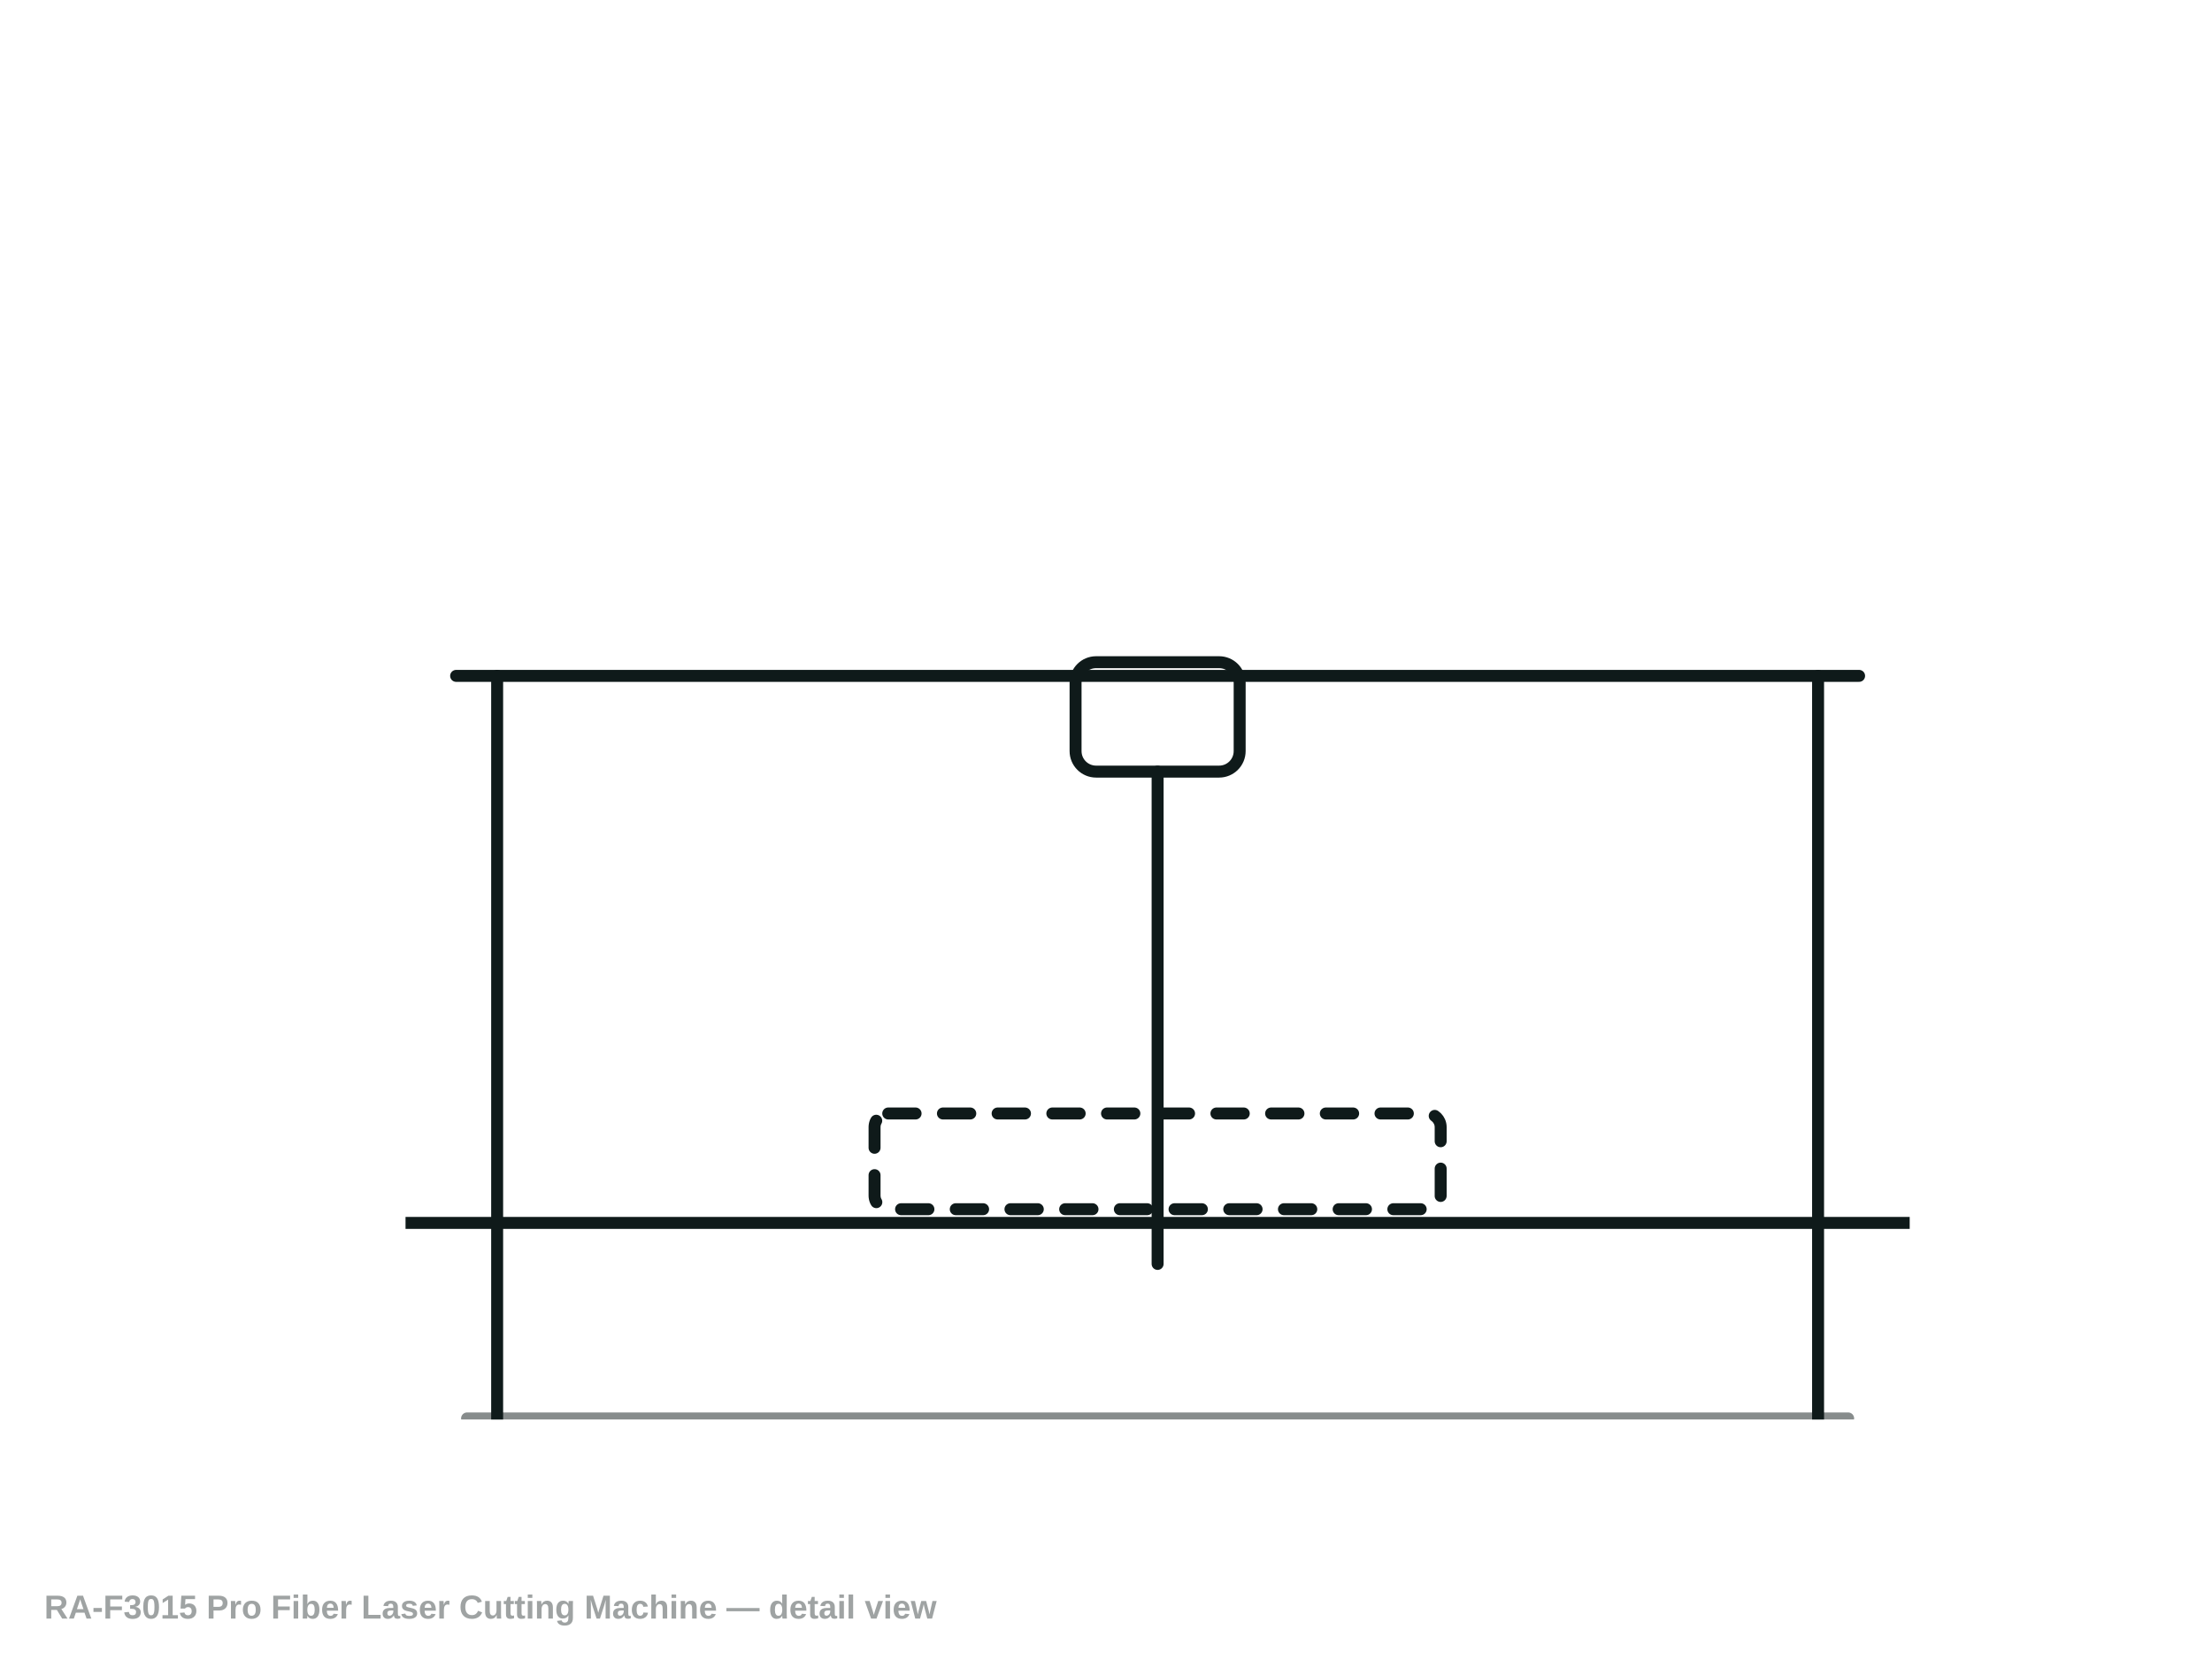
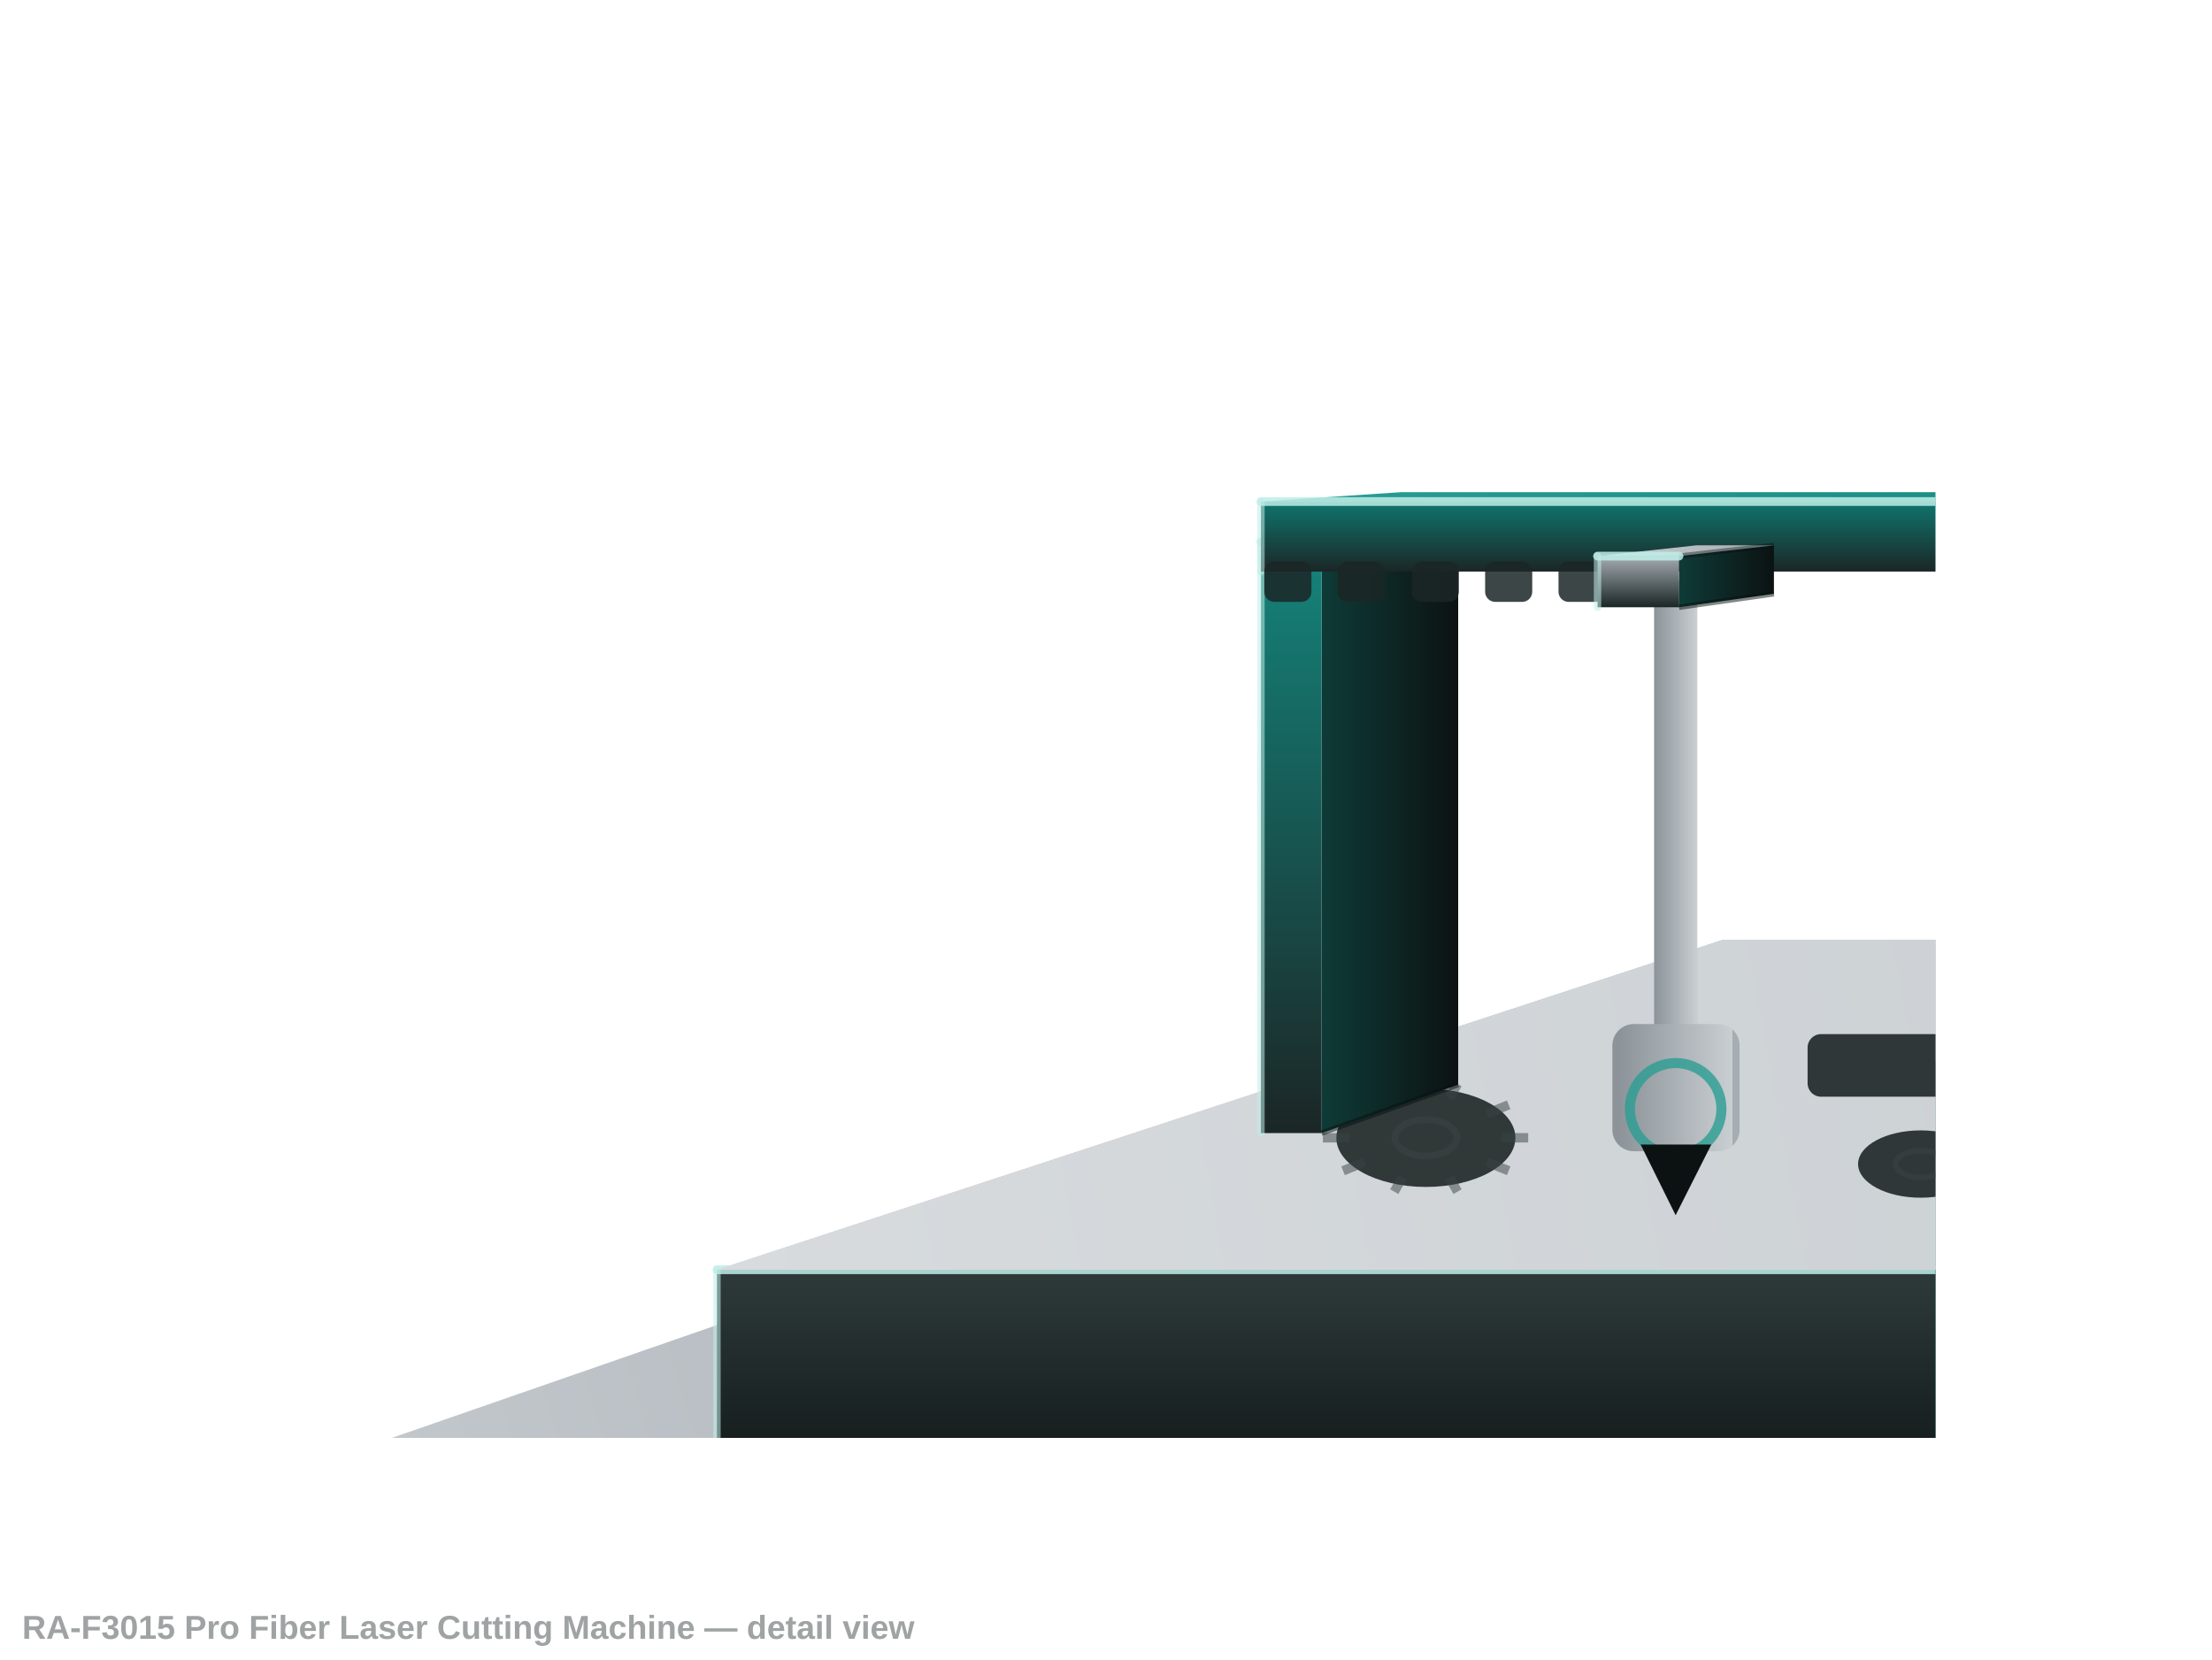
- <svg xmlns="http://www.w3.org/2000/svg" width="1200" height="900" viewBox="0 0 1200 900">
-   <g transform="translate(220 260) scale(1.7)">
-     <svg x="0" y="0" width="480" height="300" viewBox="113 62 220 140" preserveAspectRatio="xMidYMid slice">
-       <g fill="none" stroke="#0F1A1A" stroke-width="1.75" stroke-linecap="round" stroke-linejoin="round" opacity="1">
-         <rect x="108" y="172" width="230" height="52" rx="3" />
-         <path d="M122 200.6 L324 200.6" opacity="0.5" />
-         <rect x="181.6" y="156" width="82.8" height="14" rx="2" stroke-dasharray="4 4" />
-         <path d="M100 234 L346 234" />
-         <path d="M135.6 234 L135.6 250" />
-         <path d="M223 234 L223 250" />
-         <path d="M310.4 234 L310.4 250" />
-         <path d="M126.4 234 L126.4 92" />
-         <path d="M319.6 234 L319.6 92" />
-         <path d="M120.4 92 L325.6 92" />
-         <rect x="211" y="90" width="24" height="16" rx="3" />
-         <path d="M223 106 L223 178" />
-         <rect x="364" y="142" width="46" height="94" rx="4" />
-         <rect x="372" y="154" width="30" height="24" rx="2" />
-         <path d="M372 198 L402 198" />
-         <path d="M372 208 L394 208" />
+ <svg xmlns="http://www.w3.org/2000/svg" width="2400" height="1800" viewBox="0 0 2400 1800">
+   <g transform="translate(420 510) scale(3.5)">
+     <svg x="0" y="0" width="480" height="300" viewBox="90 13 230 208" preserveAspectRatio="xMidYMid slice">
+       <g>
+         <defs>
+           <radialGradient id="rg141" cx="258.7" cy="256" r="135.2" gradientUnits="userSpaceOnUse">
+             <stop offset="0" stop-color="#000000" stop-opacity="0.4" />
+             <stop offset="60" stop-color="#000000" stop-opacity="0.18" />
+             <stop offset="100" stop-color="#000000" stop-opacity="0" />
+           </radialGradient>
+         </defs>
+         <ellipse cx="258.7" cy="256" rx="135.2" ry="16" fill="url(#rg141)" />
+         <defs>
+           <linearGradient id="lg143" x1="0" y1="252" x2="0" y2="372" gradientUnits="userSpaceOnUse">
+             <stop offset="0" stop-color="#ffffff" stop-opacity="0.16" />
+             <stop offset="100" stop-color="#ffffff" stop-opacity="0" />
+           </linearGradient>
+           <mask id="rmask142">
+             <rect x="-4000" y="252" width="9000" height="120" fill="url(#lg143)" />
+           </mask>
+         </defs>
+         <g transform="translate(0 504) scale(1,-1)" mask="url(#rmask142)">
+           <defs>
+             <linearGradient id="lg114" x1="96" y1="216" x2="421.4" y2="133.1" gradientUnits="userSpaceOnUse">
+               <stop offset="0" stop-color="#2A9D93" stop-opacity="1" />
+               <stop offset="100" stop-color="#14857C" stop-opacity="1" />
+             </linearGradient>
+             <linearGradient id="lg115" x1="0" y1="216" x2="0" y2="246" gradientUnits="userSpaceOnUse">
+               <stop offset="0" stop-color="#0F766E" stop-opacity="1" />
+               <stop offset="100" stop-color="#1B2626" stop-opacity="1" />
+             </linearGradient>
+             <linearGradient id="lg116" x1="314" y1="0" x2="421.4" y2="0" gradientUnits="userSpaceOnUse">
+               <stop offset="0" stop-color="#0E3B37" stop-opacity="1" />
+               <stop offset="100" stop-color="#0C1212" stop-opacity="1" />
+             </linearGradient>
+           </defs>
+           <polygon points="314,246 421.4,150 421.4,133.1 314,216" fill="url(#lg116)" />
+           <polygon points="96,216 314,216 421.4,133.1 298.5,133.1" fill="url(#lg114)" />
+           <polygon points="96,246 314,246 314,216 96,216" fill="url(#lg115)" />
+           <path d="M314,246 421.4,150" stroke="#06100F" stroke-width="0.8" opacity="0.5" fill="none" />
+           <path d="M314,216 421.4,133.1" stroke="#06100F" stroke-width="0.8" opacity="0.4" fill="none" />
+           <path d="M96,216 314,216" stroke="#BFEDE7" stroke-width="1.3" opacity="0.85" stroke-linecap="round" fill="none" />
+           <path d="M96,216 96,246" stroke="#BFEDE7" stroke-width="1.1" opacity="0.55" stroke-linecap="round" fill="none" />
+           <defs>
+             <linearGradient id="lg138" x1="48" y1="203.7" x2="255.9" y2="145" gradientUnits="userSpaceOnUse">
+               <stop offset="0" stop-color="#C9CED2" stop-opacity="1" />
+               <stop offset="100" stop-color="#A6ADB3" stop-opacity="1" />
+             </linearGradient>
+             <linearGradient id="lg139" x1="0" y1="203.7" x2="0" y2="238.5" gradientUnits="userSpaceOnUse">
+               <stop offset="0" stop-color="#2E3A3A" stop-opacity="1" />
+               <stop offset="100" stop-color="#0C1212" stop-opacity="1" />
+             </linearGradient>
+             <linearGradient id="lg140" x1="106" y1="0" x2="255.9" y2="0" gradientUnits="userSpaceOnUse">
+               <stop offset="0" stop-color="#0E3B37" stop-opacity="1" />
+               <stop offset="100" stop-color="#0C1212" stop-opacity="1" />
+             </linearGradient>
+           </defs>
+           <polygon points="106,238.5 255.9,168.3 255.9,145 106,203.7" fill="url(#lg140)" />
+           <polygon points="48,203.7 106,203.7 255.9,145 217.1,145" fill="url(#lg138)" />
+           <polygon points="48,238.5 106,238.5 106,203.7 48,203.7" fill="url(#lg139)" />
+           <path d="M106,238.5 255.9,168.3" stroke="#06100F" stroke-width="0.8" opacity="0.5" fill="none" />
+           <path d="M106,203.7 255.9,145" stroke="#06100F" stroke-width="0.8" opacity="0.4" fill="none" />
+           <path d="M48,203.7 106,203.7" stroke="#BFEDE7" stroke-width="1.3" opacity="0.85" stroke-linecap="round" fill="none" />
+           <path d="M48,203.7 48,238.5" stroke="#BFEDE7" stroke-width="1.1" opacity="0.55" stroke-linecap="round" fill="none" />
+           <defs>
+             <linearGradient id="lg117" x1="139" y1="163.9" x2="410.6" y2="114.9" gradientUnits="userSpaceOnUse">
+               <stop offset="0" stop-color="#C9CED2" stop-opacity="1" />
+               <stop offset="100" stop-color="#A6ADB3" stop-opacity="1" />
+             </linearGradient>
+             <linearGradient id="lg118" x1="0" y1="163.9" x2="0" y2="200.6" gradientUnits="userSpaceOnUse">
+               <stop offset="0" stop-color="#2E3A3A" stop-opacity="1" />
+               <stop offset="100" stop-color="#0C1212" stop-opacity="1" />
+             </linearGradient>
+             <linearGradient id="lg119" x1="328.4" y1="0" x2="410.6" y2="0" gradientUnits="userSpaceOnUse">
+               <stop offset="0" stop-color="#0E3B37" stop-opacity="1" />
+               <stop offset="100" stop-color="#0C1212" stop-opacity="1" />
+             </linearGradient>
+           </defs>
+           <polygon points="328.4,200.6 410.6,138.7 410.6,114.9 328.4,163.9" fill="url(#lg119)" />
+           <polygon points="139,163.9 328.4,163.9 410.6,114.9 288.4,114.9" fill="url(#lg117)" />
+           <polygon points="139,200.6 328.4,200.6 328.4,163.9 139,163.9" fill="url(#lg118)" />
+           <path d="M328.4,200.6 410.6,138.7" stroke="#06100F" stroke-width="0.8" opacity="0.5" fill="none" />
+           <path d="M328.4,163.9 410.6,114.9" stroke="#06100F" stroke-width="0.8" opacity="0.4" fill="none" />
+           <path d="M139,163.9 328.4,163.9" stroke="#BFEDE7" stroke-width="1.3" opacity="0.85" stroke-linecap="round" fill="none" />
+           <path d="M139,163.9 139,200.6" stroke="#BFEDE7" stroke-width="1.1" opacity="0.55" stroke-linecap="round" fill="none" />
+           <defs>
+             <linearGradient id="lg120" x1="139" y1="163.9" x2="410.6" y2="114.9" gradientUnits="userSpaceOnUse">
+               <stop offset="0" stop-color="#D7DBDE" stop-opacity="1" />
+               <stop offset="55" stop-color="#C9CED2" stop-opacity="1" />
+               <stop offset="100" stop-color="#A6ADB3" stop-opacity="1" />
+             </linearGradient>
+           </defs>
+           <polygon points="139,163.9 328.4,163.9 410.6,114.9 288.4,114.9" fill="url(#lg120)" opacity="1" />
+           <ellipse cx="244.3" cy="144.3" rx="13.3" ry="7.3" fill="#141C1C" opacity="0.85" />
+           <ellipse cx="244.3" cy="144.3" rx="4.6" ry="2.7" fill="none" stroke="#3A4444" stroke-width="1" opacity="0.6" />
+           <line x1="255.5" y1="144.3" x2="259.5" y2="144.3" stroke="#3A4444" stroke-width="1.4" opacity="0.5" />
+           <line x1="253.4" y1="147.9" x2="256.6" y2="149.2" stroke="#3A4444" stroke-width="1.4" opacity="0.5" />
+           <line x1="247.8" y1="150.2" x2="249" y2="152.3" stroke="#3A4444" stroke-width="1.4" opacity="0.5" />
+           <line x1="240.8" y1="150.2" x2="239.6" y2="152.3" stroke="#3A4444" stroke-width="1.4" opacity="0.5" />
+           <line x1="235.2" y1="147.9" x2="232" y2="149.2" stroke="#3A4444" stroke-width="1.4" opacity="0.5" />
+           <line x1="233" y1="144.3" x2="229" y2="144.3" stroke="#3A4444" stroke-width="1.4" opacity="0.5" />
+           <line x1="235.2" y1="140.7" x2="232" y2="139.4" stroke="#3A4444" stroke-width="1.4" opacity="0.5" />
+           <line x1="240.8" y1="138.4" x2="239.6" y2="136.3" stroke="#3A4444" stroke-width="1.4" opacity="0.5" />
+           <line x1="247.8" y1="138.4" x2="249" y2="136.3" stroke="#3A4444" stroke-width="1.4" opacity="0.5" />
+           <line x1="253.4" y1="140.7" x2="256.6" y2="139.4" stroke="#3A4444" stroke-width="1.4" opacity="0.5" />
+           <rect x="301" y="128.9" width="23.9" height="9.3" rx="2" fill="#141C1C" opacity="0.85" />
+           <ellipse cx="317.8" cy="148.2" rx="9.3" ry="5" fill="#141C1C" opacity="0.85" />
+           <ellipse cx="317.8" cy="148.2" rx="3.7" ry="2" fill="none" stroke="#3A4444" stroke-width="0.8" opacity="0.5" />
+           <defs>
+             <linearGradient id="lg121" x1="219.8" y1="55.8" x2="249.1" y2="53.9" gradientUnits="userSpaceOnUse">
+               <stop offset="0" stop-color="#2A9D93" stop-opacity="1" />
+               <stop offset="100" stop-color="#14857C" stop-opacity="1" />
+             </linearGradient>
+             <linearGradient id="lg122" x1="0" y1="55.8" x2="0" y2="143.6" gradientUnits="userSpaceOnUse">
+               <stop offset="0" stop-color="#14857C" stop-opacity="1" />
+               <stop offset="100" stop-color="#1B2626" stop-opacity="1" />
+             </linearGradient>
+             <linearGradient id="lg123" x1="228.8" y1="0" x2="249.1" y2="0" gradientUnits="userSpaceOnUse">
+               <stop offset="0" stop-color="#0E3B37" stop-opacity="1" />
+               <stop offset="100" stop-color="#0C1212" stop-opacity="1" />
+             </linearGradient>
+           </defs>
+           <polygon points="228.8,143.6 249.1,136.4 249.1,53.9 228.8,55.8" fill="url(#lg123)" />
+           <polygon points="219.8,55.8 228.8,55.8 249.1,53.9 240.7,53.9" fill="url(#lg121)" />
+           <polygon points="219.8,143.6 228.8,143.6 228.8,55.8 219.8,55.8" fill="url(#lg122)" />
+           <path d="M228.8,143.6 249.1,136.4" stroke="#06100F" stroke-width="0.8" opacity="0.5" fill="none" />
+           <path d="M228.8,55.8 249.1,53.9" stroke="#06100F" stroke-width="0.8" opacity="0.4" fill="none" />
+           <path d="M219.8,55.8 228.8,55.8" stroke="#BFEDE7" stroke-width="1.3" opacity="0.85" stroke-linecap="round" fill="none" />
+           <path d="M219.8,55.8 219.8,143.6" stroke="#BFEDE7" stroke-width="1.1" opacity="0.55" stroke-linecap="round" fill="none" />
+           <defs>
+             <linearGradient id="lg124" x1="362.7" y1="55.8" x2="383.2" y2="53.9" gradientUnits="userSpaceOnUse">
+               <stop offset="0" stop-color="#2A9D93" stop-opacity="1" />
+               <stop offset="100" stop-color="#14857C" stop-opacity="1" />
+             </linearGradient>
+             <linearGradient id="lg125" x1="0" y1="55.8" x2="0" y2="143.6" gradientUnits="userSpaceOnUse">
+               <stop offset="0" stop-color="#14857C" stop-opacity="1" />
+               <stop offset="100" stop-color="#1B2626" stop-opacity="1" />
+             </linearGradient>
+             <linearGradient id="lg126" x1="371.6" y1="0" x2="383.2" y2="0" gradientUnits="userSpaceOnUse">
+               <stop offset="0" stop-color="#0E3B37" stop-opacity="1" />
+               <stop offset="100" stop-color="#0C1212" stop-opacity="1" />
+             </linearGradient>
+           </defs>
+           <polygon points="371.6,143.6 383.2,136.4 383.2,53.9 371.6,55.8" fill="url(#lg126)" />
+           <polygon points="362.7,55.8 371.6,55.8 383.2,53.9 374.8,53.9" fill="url(#lg124)" />
+           <polygon points="362.7,143.6 371.6,143.6 371.6,55.8 362.7,55.8" fill="url(#lg125)" />
+           <path d="M371.6,143.6 383.2,136.4" stroke="#06100F" stroke-width="0.8" opacity="0.5" fill="none" />
+           <path d="M371.6,55.8 383.2,53.9" stroke="#06100F" stroke-width="0.8" opacity="0.4" fill="none" />
+           <path d="M362.7,55.8 371.6,55.8" stroke="#BFEDE7" stroke-width="1.3" opacity="0.85" stroke-linecap="round" fill="none" />
+           <path d="M362.7,55.8 362.7,143.6" stroke="#BFEDE7" stroke-width="1.1" opacity="0.55" stroke-linecap="round" fill="none" />
+           <defs>
+             <linearGradient id="lg127" x1="219.8" y1="49.8" x2="383.2" y2="48.4" gradientUnits="userSpaceOnUse">
+               <stop offset="0" stop-color="#2A9D93" stop-opacity="1" />
+               <stop offset="100" stop-color="#14857C" stop-opacity="1" />
+             </linearGradient>
+             <linearGradient id="lg128" x1="0" y1="49.8" x2="0" y2="60.2" gradientUnits="userSpaceOnUse">
+               <stop offset="0" stop-color="#0F766E" stop-opacity="1" />
+               <stop offset="100" stop-color="#1B2626" stop-opacity="1" />
+             </linearGradient>
+             <linearGradient id="lg129" x1="371.6" y1="0" x2="383.2" y2="0" gradientUnits="userSpaceOnUse">
+               <stop offset="0" stop-color="#0E3B37" stop-opacity="1" />
+               <stop offset="100" stop-color="#0C1212" stop-opacity="1" />
+             </linearGradient>
+           </defs>
+           <polygon points="371.6,60.2 383.2,58.1 383.2,48.4 371.6,49.8" fill="url(#lg129)" />
+           <polygon points="219.8,49.8 371.6,49.8 383.2,48.4 240.7,48.4" fill="url(#lg127)" />
+           <polygon points="219.8,60.2 371.6,60.2 371.6,49.8 219.8,49.8" fill="url(#lg128)" />
+           <path d="M371.6,60.2 383.2,58.1" stroke="#06100F" stroke-width="0.8" opacity="0.5" fill="none" />
+           <path d="M371.6,49.8 383.2,48.4" stroke="#06100F" stroke-width="0.8" opacity="0.4" fill="none" />
+           <path d="M219.8,49.8 371.6,49.8" stroke="#BFEDE7" stroke-width="1.3" opacity="0.85" stroke-linecap="round" fill="none" />
+           <path d="M219.8,49.8 219.8,60.2" stroke="#BFEDE7" stroke-width="1.1" opacity="0.55" stroke-linecap="round" fill="none" />
+           <rect x="220.3" y="58.7" width="7" height="6" rx="1.5" fill="#1B2626" opacity="0.85" />
+           <rect x="231.2" y="58.7" width="7" height="6" rx="1.5" fill="#1B2626" opacity="0.85" />
+           <rect x="242.2" y="58.7" width="7" height="6" rx="1.5" fill="#1B2626" opacity="0.85" />
+           <rect x="253.1" y="58.7" width="7" height="6" rx="1.5" fill="#1B2626" opacity="0.85" />
+           <rect x="264" y="58.7" width="7" height="6" rx="1.5" fill="#1B2626" opacity="0.85" />
+           <defs>
+             <linearGradient id="lg133" x1="278.2" y1="64.7" x2="284.6" y2="64.7" gradientUnits="userSpaceOnUse">
+               <stop offset="0" stop-color="#8C9499" stop-opacity="1" />
+               <stop offset="32" stop-color="#C9CED2" stop-opacity="1" />
+               <stop offset="55" stop-color="#C9CED2" stop-opacity="1" />
+               <stop offset="100" stop-color="#A6ADB3" stop-opacity="1" />
+             </linearGradient>
+           </defs>
+           <circle cx="281.4" cy="64.7" r="3.2" fill="url(#lg133)" />
+           <polygon points="278.2,64.7 278.2,142.1 284.6,142.1 284.6,64.7" fill="url(#lg133)" />
+           <circle cx="281.4" cy="142.1" r="3.2" fill="url(#lg133)" />
+           <defs>
+             <linearGradient id="lg130" x1="269.8" y1="57.9" x2="296" y2="56.3" gradientUnits="userSpaceOnUse">
+               <stop offset="0" stop-color="#C9CED2" stop-opacity="1" />
+               <stop offset="100" stop-color="#A6ADB3" stop-opacity="1" />
+             </linearGradient>
+             <linearGradient id="lg131" x1="0" y1="57.9" x2="0" y2="65.5" gradientUnits="userSpaceOnUse">
+               <stop offset="0" stop-color="#A6ADB3" stop-opacity="1" />
+               <stop offset="100" stop-color="#1B2626" stop-opacity="1" />
+             </linearGradient>
+             <linearGradient id="lg132" x1="281.9" y1="0" x2="296" y2="0" gradientUnits="userSpaceOnUse">
+               <stop offset="0" stop-color="#0E3B37" stop-opacity="1" />
+               <stop offset="100" stop-color="#0C1212" stop-opacity="1" />
+             </linearGradient>
+           </defs>
+           <polygon points="281.9,65.5 296,63.5 296,56.3 281.9,57.9" fill="url(#lg132)" />
+           <polygon points="269.8,57.9 281.9,57.9 296,56.3 284.5,56.3" fill="url(#lg130)" />
+           <polygon points="269.8,65.5 281.9,65.5 281.9,57.9 269.8,57.9" fill="url(#lg131)" />
+           <path d="M281.9,65.5 296,63.5" stroke="#06100F" stroke-width="0.8" opacity="0.5" fill="none" />
+           <path d="M281.9,57.9 296,56.3" stroke="#06100F" stroke-width="0.8" opacity="0.4" fill="none" />
+           <path d="M269.8,57.9 281.9,57.9" stroke="#BFEDE7" stroke-width="1.3" opacity="0.85" stroke-linecap="round" fill="none" />
+           <path d="M269.8,57.9 269.8,65.5" stroke="#BFEDE7" stroke-width="1.1" opacity="0.55" stroke-linecap="round" fill="none" />
+           <defs>
+             <linearGradient id="lg134" x1="273" y1="142.1" x2="289.8" y2="142.1" gradientUnits="userSpaceOnUse">
+               <stop offset="0" stop-color="#8C9499" stop-opacity="1" />
+               <stop offset="50" stop-color="#C9CED2" stop-opacity="1" />
+               <stop offset="100" stop-color="#A6ADB3" stop-opacity="1" />
+             </linearGradient>
+           </defs>
+           <rect x="272" y="127.4" width="18.9" height="18.9" rx="3.2" fill="url(#lg134)" />
+           <circle cx="281.4" cy="140" r="6.8" fill="none" stroke="#2A9D93" stroke-width="1.5" opacity="0.8" />
+           <path d="M276.2 145.3 L281.4 155.8 L286.7 145.3 Z" fill="#0C1212" />
+           <defs>
+             <linearGradient id="lg135" x1="354.8" y1="143.8" x2="427.4" y2="122.8" gradientUnits="userSpaceOnUse">
+               <stop offset="0" stop-color="#2A9D93" stop-opacity="1" />
+               <stop offset="100" stop-color="#14857C" stop-opacity="1" />
+             </linearGradient>
+             <linearGradient id="lg136" x1="0" y1="143.8" x2="0" y2="235" gradientUnits="userSpaceOnUse">
+               <stop offset="0" stop-color="#0F766E" stop-opacity="1" />
+               <stop offset="100" stop-color="#1B2626" stop-opacity="1" />
+             </linearGradient>
+             <linearGradient id="lg137" x1="398.5" y1="0" x2="427.4" y2="0" gradientUnits="userSpaceOnUse">
+               <stop offset="0" stop-color="#0E3B37" stop-opacity="1" />
+               <stop offset="100" stop-color="#0C1212" stop-opacity="1" />
+             </linearGradient>
+           </defs>
+           <polygon points="398.5,235 427.4,197.7 427.4,122.8 398.5,143.8" fill="url(#lg137)" />
+           <polygon points="354.8,143.8 398.5,143.8 427.4,122.8 391.5,122.8" fill="url(#lg135)" />
+           <polygon points="354.8,235 398.5,235 398.5,143.8 354.8,143.8" fill="url(#lg136)" />
+           <path d="M398.5,235 427.4,197.7" stroke="#06100F" stroke-width="0.8" opacity="0.5" fill="none" />
+           <path d="M398.5,143.8 427.4,122.8" stroke="#06100F" stroke-width="0.8" opacity="0.4" fill="none" />
+           <path d="M354.8,143.8 398.5,143.8" stroke="#BFEDE7" stroke-width="1.3" opacity="0.85" stroke-linecap="round" fill="none" />
+           <path d="M354.8,143.8 354.8,235" stroke="#BFEDE7" stroke-width="1.1" opacity="0.55" stroke-linecap="round" fill="none" />
+           <rect x="363.1" y="186.5" width="28.5" height="23" fill="#0A1E1C" />
+           <polyline points="363.1,201.5 366.7,196.1 370.3,198 373.8,203.6 377.4,204.2 381,198.2 384.5,193.8 388.1,196.8 391.7,202.2" fill="none" stroke="#2A9D93" stroke-width="1" opacity="0.85" />
+           <circle cx="388.2" cy="190.6" r="1.6" fill="#FFB067" opacity="0.9" />
+           <rect x="355" y="224.9" width="23.9" height="8.6" rx="1.4" fill="#0B1414" opacity="0.88" />
+           <rect x="355" y="224.9" width="23.9" height="8.6" rx="1.4" fill="none" stroke="#3A4A4A" stroke-width="0.6" />
+           <text x="367" y="230.8" text-anchor="middle" font-family="Arial, sans-serif" font-size="4.3" font-weight="700" fill="#8FE0D6" letter-spacing="0.5">F3015 PRO</text>
+         </g>
+         <defs>
+           <linearGradient id="lg114" x1="96" y1="216" x2="421.4" y2="133.1" gradientUnits="userSpaceOnUse">
+             <stop offset="0" stop-color="#2A9D93" stop-opacity="1" />
+             <stop offset="100" stop-color="#14857C" stop-opacity="1" />
+           </linearGradient>
+           <linearGradient id="lg115" x1="0" y1="216" x2="0" y2="246" gradientUnits="userSpaceOnUse">
+             <stop offset="0" stop-color="#0F766E" stop-opacity="1" />
+             <stop offset="100" stop-color="#1B2626" stop-opacity="1" />
+           </linearGradient>
+           <linearGradient id="lg116" x1="314" y1="0" x2="421.4" y2="0" gradientUnits="userSpaceOnUse">
+             <stop offset="0" stop-color="#0E3B37" stop-opacity="1" />
+             <stop offset="100" stop-color="#0C1212" stop-opacity="1" />
+           </linearGradient>
+         </defs>
+         <polygon points="314,246 421.4,150 421.4,133.1 314,216" fill="url(#lg116)" />
+         <polygon points="96,216 314,216 421.4,133.1 298.5,133.1" fill="url(#lg114)" />
+         <polygon points="96,246 314,246 314,216 96,216" fill="url(#lg115)" />
+         <path d="M314,246 421.4,150" stroke="#06100F" stroke-width="0.8" opacity="0.5" fill="none" />
+         <path d="M314,216 421.4,133.1" stroke="#06100F" stroke-width="0.8" opacity="0.4" fill="none" />
+         <path d="M96,216 314,216" stroke="#BFEDE7" stroke-width="1.3" opacity="0.85" stroke-linecap="round" fill="none" />
+         <path d="M96,216 96,246" stroke="#BFEDE7" stroke-width="1.1" opacity="0.55" stroke-linecap="round" fill="none" />
+         <defs>
+           <linearGradient id="lg138" x1="48" y1="203.7" x2="255.9" y2="145" gradientUnits="userSpaceOnUse">
+             <stop offset="0" stop-color="#C9CED2" stop-opacity="1" />
+             <stop offset="100" stop-color="#A6ADB3" stop-opacity="1" />
+           </linearGradient>
+           <linearGradient id="lg139" x1="0" y1="203.7" x2="0" y2="238.5" gradientUnits="userSpaceOnUse">
+             <stop offset="0" stop-color="#2E3A3A" stop-opacity="1" />
+             <stop offset="100" stop-color="#0C1212" stop-opacity="1" />
+           </linearGradient>
+           <linearGradient id="lg140" x1="106" y1="0" x2="255.9" y2="0" gradientUnits="userSpaceOnUse">
+             <stop offset="0" stop-color="#0E3B37" stop-opacity="1" />
+             <stop offset="100" stop-color="#0C1212" stop-opacity="1" />
+           </linearGradient>
+         </defs>
+         <polygon points="106,238.5 255.9,168.3 255.9,145 106,203.7" fill="url(#lg140)" />
+         <polygon points="48,203.7 106,203.7 255.9,145 217.1,145" fill="url(#lg138)" />
+         <polygon points="48,238.5 106,238.5 106,203.7 48,203.7" fill="url(#lg139)" />
+         <path d="M106,238.5 255.9,168.3" stroke="#06100F" stroke-width="0.8" opacity="0.5" fill="none" />
+         <path d="M106,203.7 255.9,145" stroke="#06100F" stroke-width="0.8" opacity="0.4" fill="none" />
+         <path d="M48,203.7 106,203.7" stroke="#BFEDE7" stroke-width="1.3" opacity="0.85" stroke-linecap="round" fill="none" />
+         <path d="M48,203.7 48,238.5" stroke="#BFEDE7" stroke-width="1.1" opacity="0.55" stroke-linecap="round" fill="none" />
+         <defs>
+           <linearGradient id="lg117" x1="139" y1="163.9" x2="410.6" y2="114.9" gradientUnits="userSpaceOnUse">
+             <stop offset="0" stop-color="#C9CED2" stop-opacity="1" />
+             <stop offset="100" stop-color="#A6ADB3" stop-opacity="1" />
+           </linearGradient>
+           <linearGradient id="lg118" x1="0" y1="163.9" x2="0" y2="200.6" gradientUnits="userSpaceOnUse">
+             <stop offset="0" stop-color="#2E3A3A" stop-opacity="1" />
+             <stop offset="100" stop-color="#0C1212" stop-opacity="1" />
+           </linearGradient>
+           <linearGradient id="lg119" x1="328.4" y1="0" x2="410.6" y2="0" gradientUnits="userSpaceOnUse">
+             <stop offset="0" stop-color="#0E3B37" stop-opacity="1" />
+             <stop offset="100" stop-color="#0C1212" stop-opacity="1" />
+           </linearGradient>
+         </defs>
+         <polygon points="328.4,200.6 410.6,138.7 410.6,114.9 328.4,163.9" fill="url(#lg119)" />
+         <polygon points="139,163.9 328.4,163.9 410.6,114.9 288.4,114.9" fill="url(#lg117)" />
+         <polygon points="139,200.6 328.4,200.6 328.4,163.9 139,163.9" fill="url(#lg118)" />
+         <path d="M328.4,200.6 410.6,138.7" stroke="#06100F" stroke-width="0.8" opacity="0.5" fill="none" />
+         <path d="M328.4,163.9 410.6,114.9" stroke="#06100F" stroke-width="0.8" opacity="0.4" fill="none" />
+         <path d="M139,163.9 328.4,163.9" stroke="#BFEDE7" stroke-width="1.3" opacity="0.85" stroke-linecap="round" fill="none" />
+         <path d="M139,163.9 139,200.6" stroke="#BFEDE7" stroke-width="1.1" opacity="0.55" stroke-linecap="round" fill="none" />
+         <defs>
+           <linearGradient id="lg120" x1="139" y1="163.9" x2="410.6" y2="114.9" gradientUnits="userSpaceOnUse">
+             <stop offset="0" stop-color="#D7DBDE" stop-opacity="1" />
+             <stop offset="55" stop-color="#C9CED2" stop-opacity="1" />
+             <stop offset="100" stop-color="#A6ADB3" stop-opacity="1" />
+           </linearGradient>
+         </defs>
+         <polygon points="139,163.9 328.4,163.9 410.6,114.9 288.4,114.9" fill="url(#lg120)" opacity="1" />
+         <ellipse cx="244.3" cy="144.3" rx="13.3" ry="7.3" fill="#141C1C" opacity="0.85" />
+         <ellipse cx="244.3" cy="144.3" rx="4.6" ry="2.7" fill="none" stroke="#3A4444" stroke-width="1" opacity="0.6" />
+         <line x1="255.5" y1="144.3" x2="259.5" y2="144.3" stroke="#3A4444" stroke-width="1.4" opacity="0.5" />
+         <line x1="253.4" y1="147.9" x2="256.6" y2="149.2" stroke="#3A4444" stroke-width="1.4" opacity="0.5" />
+         <line x1="247.8" y1="150.2" x2="249" y2="152.3" stroke="#3A4444" stroke-width="1.4" opacity="0.5" />
+         <line x1="240.8" y1="150.2" x2="239.6" y2="152.3" stroke="#3A4444" stroke-width="1.4" opacity="0.5" />
+         <line x1="235.2" y1="147.9" x2="232" y2="149.2" stroke="#3A4444" stroke-width="1.4" opacity="0.5" />
+         <line x1="233" y1="144.3" x2="229" y2="144.3" stroke="#3A4444" stroke-width="1.4" opacity="0.5" />
+         <line x1="235.2" y1="140.7" x2="232" y2="139.4" stroke="#3A4444" stroke-width="1.4" opacity="0.5" />
+         <line x1="240.8" y1="138.4" x2="239.6" y2="136.3" stroke="#3A4444" stroke-width="1.4" opacity="0.5" />
+         <line x1="247.8" y1="138.4" x2="249" y2="136.3" stroke="#3A4444" stroke-width="1.4" opacity="0.5" />
+         <line x1="253.4" y1="140.7" x2="256.6" y2="139.4" stroke="#3A4444" stroke-width="1.4" opacity="0.5" />
+         <rect x="301" y="128.9" width="23.9" height="9.3" rx="2" fill="#141C1C" opacity="0.85" />
+         <ellipse cx="317.8" cy="148.2" rx="9.3" ry="5" fill="#141C1C" opacity="0.85" />
+         <ellipse cx="317.8" cy="148.2" rx="3.7" ry="2" fill="none" stroke="#3A4444" stroke-width="0.8" opacity="0.5" />
+         <defs>
+           <linearGradient id="lg121" x1="219.8" y1="55.8" x2="249.1" y2="53.9" gradientUnits="userSpaceOnUse">
+             <stop offset="0" stop-color="#2A9D93" stop-opacity="1" />
+             <stop offset="100" stop-color="#14857C" stop-opacity="1" />
+           </linearGradient>
+           <linearGradient id="lg122" x1="0" y1="55.8" x2="0" y2="143.6" gradientUnits="userSpaceOnUse">
+             <stop offset="0" stop-color="#14857C" stop-opacity="1" />
+             <stop offset="100" stop-color="#1B2626" stop-opacity="1" />
+           </linearGradient>
+           <linearGradient id="lg123" x1="228.8" y1="0" x2="249.1" y2="0" gradientUnits="userSpaceOnUse">
+             <stop offset="0" stop-color="#0E3B37" stop-opacity="1" />
+             <stop offset="100" stop-color="#0C1212" stop-opacity="1" />
+           </linearGradient>
+         </defs>
+         <polygon points="228.8,143.6 249.1,136.4 249.1,53.9 228.8,55.8" fill="url(#lg123)" />
+         <polygon points="219.8,55.8 228.8,55.8 249.1,53.9 240.7,53.9" fill="url(#lg121)" />
+         <polygon points="219.8,143.6 228.8,143.6 228.8,55.8 219.8,55.8" fill="url(#lg122)" />
+         <path d="M228.8,143.6 249.1,136.4" stroke="#06100F" stroke-width="0.8" opacity="0.5" fill="none" />
+         <path d="M228.8,55.8 249.1,53.9" stroke="#06100F" stroke-width="0.8" opacity="0.4" fill="none" />
+         <path d="M219.8,55.8 228.8,55.8" stroke="#BFEDE7" stroke-width="1.3" opacity="0.85" stroke-linecap="round" fill="none" />
+         <path d="M219.8,55.8 219.8,143.6" stroke="#BFEDE7" stroke-width="1.1" opacity="0.55" stroke-linecap="round" fill="none" />
+         <defs>
+           <linearGradient id="lg124" x1="362.7" y1="55.8" x2="383.2" y2="53.9" gradientUnits="userSpaceOnUse">
+             <stop offset="0" stop-color="#2A9D93" stop-opacity="1" />
+             <stop offset="100" stop-color="#14857C" stop-opacity="1" />
+           </linearGradient>
+           <linearGradient id="lg125" x1="0" y1="55.8" x2="0" y2="143.6" gradientUnits="userSpaceOnUse">
+             <stop offset="0" stop-color="#14857C" stop-opacity="1" />
+             <stop offset="100" stop-color="#1B2626" stop-opacity="1" />
+           </linearGradient>
+           <linearGradient id="lg126" x1="371.6" y1="0" x2="383.2" y2="0" gradientUnits="userSpaceOnUse">
+             <stop offset="0" stop-color="#0E3B37" stop-opacity="1" />
+             <stop offset="100" stop-color="#0C1212" stop-opacity="1" />
+           </linearGradient>
+         </defs>
+         <polygon points="371.6,143.6 383.2,136.4 383.2,53.9 371.6,55.8" fill="url(#lg126)" />
+         <polygon points="362.7,55.8 371.6,55.8 383.2,53.9 374.8,53.9" fill="url(#lg124)" />
+         <polygon points="362.7,143.6 371.6,143.6 371.6,55.8 362.7,55.8" fill="url(#lg125)" />
+         <path d="M371.6,143.6 383.2,136.4" stroke="#06100F" stroke-width="0.8" opacity="0.5" fill="none" />
+         <path d="M371.6,55.8 383.2,53.9" stroke="#06100F" stroke-width="0.8" opacity="0.4" fill="none" />
+         <path d="M362.7,55.8 371.6,55.8" stroke="#BFEDE7" stroke-width="1.3" opacity="0.85" stroke-linecap="round" fill="none" />
+         <path d="M362.7,55.8 362.7,143.6" stroke="#BFEDE7" stroke-width="1.1" opacity="0.55" stroke-linecap="round" fill="none" />
+         <defs>
+           <linearGradient id="lg127" x1="219.8" y1="49.8" x2="383.2" y2="48.4" gradientUnits="userSpaceOnUse">
+             <stop offset="0" stop-color="#2A9D93" stop-opacity="1" />
+             <stop offset="100" stop-color="#14857C" stop-opacity="1" />
+           </linearGradient>
+           <linearGradient id="lg128" x1="0" y1="49.8" x2="0" y2="60.2" gradientUnits="userSpaceOnUse">
+             <stop offset="0" stop-color="#0F766E" stop-opacity="1" />
+             <stop offset="100" stop-color="#1B2626" stop-opacity="1" />
+           </linearGradient>
+           <linearGradient id="lg129" x1="371.6" y1="0" x2="383.2" y2="0" gradientUnits="userSpaceOnUse">
+             <stop offset="0" stop-color="#0E3B37" stop-opacity="1" />
+             <stop offset="100" stop-color="#0C1212" stop-opacity="1" />
+           </linearGradient>
+         </defs>
+         <polygon points="371.6,60.2 383.2,58.1 383.2,48.4 371.6,49.8" fill="url(#lg129)" />
+         <polygon points="219.8,49.8 371.6,49.8 383.2,48.4 240.7,48.4" fill="url(#lg127)" />
+         <polygon points="219.8,60.2 371.6,60.2 371.6,49.8 219.8,49.8" fill="url(#lg128)" />
+         <path d="M371.6,60.2 383.2,58.1" stroke="#06100F" stroke-width="0.8" opacity="0.5" fill="none" />
+         <path d="M371.6,49.8 383.2,48.4" stroke="#06100F" stroke-width="0.8" opacity="0.4" fill="none" />
+         <path d="M219.8,49.8 371.6,49.8" stroke="#BFEDE7" stroke-width="1.3" opacity="0.85" stroke-linecap="round" fill="none" />
+         <path d="M219.8,49.8 219.8,60.2" stroke="#BFEDE7" stroke-width="1.1" opacity="0.55" stroke-linecap="round" fill="none" />
+         <rect x="220.3" y="58.7" width="7" height="6" rx="1.5" fill="#1B2626" opacity="0.85" />
+         <rect x="231.2" y="58.7" width="7" height="6" rx="1.5" fill="#1B2626" opacity="0.85" />
+         <rect x="242.2" y="58.7" width="7" height="6" rx="1.5" fill="#1B2626" opacity="0.85" />
+         <rect x="253.1" y="58.7" width="7" height="6" rx="1.5" fill="#1B2626" opacity="0.85" />
+         <rect x="264" y="58.7" width="7" height="6" rx="1.5" fill="#1B2626" opacity="0.85" />
+         <defs>
+           <linearGradient id="lg133" x1="278.2" y1="64.7" x2="284.6" y2="64.7" gradientUnits="userSpaceOnUse">
+             <stop offset="0" stop-color="#8C9499" stop-opacity="1" />
+             <stop offset="32" stop-color="#C9CED2" stop-opacity="1" />
+             <stop offset="55" stop-color="#C9CED2" stop-opacity="1" />
+             <stop offset="100" stop-color="#A6ADB3" stop-opacity="1" />
+           </linearGradient>
+         </defs>
+         <circle cx="281.4" cy="64.7" r="3.2" fill="url(#lg133)" />
+         <polygon points="278.2,64.7 278.2,142.1 284.6,142.1 284.6,64.7" fill="url(#lg133)" />
+         <circle cx="281.4" cy="142.1" r="3.2" fill="url(#lg133)" />
+         <defs>
+           <linearGradient id="lg130" x1="269.8" y1="57.9" x2="296" y2="56.3" gradientUnits="userSpaceOnUse">
+             <stop offset="0" stop-color="#C9CED2" stop-opacity="1" />
+             <stop offset="100" stop-color="#A6ADB3" stop-opacity="1" />
+           </linearGradient>
+           <linearGradient id="lg131" x1="0" y1="57.9" x2="0" y2="65.5" gradientUnits="userSpaceOnUse">
+             <stop offset="0" stop-color="#A6ADB3" stop-opacity="1" />
+             <stop offset="100" stop-color="#1B2626" stop-opacity="1" />
+           </linearGradient>
+           <linearGradient id="lg132" x1="281.9" y1="0" x2="296" y2="0" gradientUnits="userSpaceOnUse">
+             <stop offset="0" stop-color="#0E3B37" stop-opacity="1" />
+             <stop offset="100" stop-color="#0C1212" stop-opacity="1" />
+           </linearGradient>
+         </defs>
+         <polygon points="281.9,65.5 296,63.5 296,56.3 281.9,57.9" fill="url(#lg132)" />
+         <polygon points="269.8,57.9 281.9,57.9 296,56.3 284.5,56.3" fill="url(#lg130)" />
+         <polygon points="269.8,65.5 281.9,65.5 281.9,57.9 269.8,57.9" fill="url(#lg131)" />
+         <path d="M281.9,65.5 296,63.5" stroke="#06100F" stroke-width="0.8" opacity="0.5" fill="none" />
+         <path d="M281.9,57.9 296,56.3" stroke="#06100F" stroke-width="0.8" opacity="0.4" fill="none" />
+         <path d="M269.8,57.9 281.9,57.9" stroke="#BFEDE7" stroke-width="1.3" opacity="0.85" stroke-linecap="round" fill="none" />
+         <path d="M269.8,57.9 269.8,65.5" stroke="#BFEDE7" stroke-width="1.1" opacity="0.55" stroke-linecap="round" fill="none" />
+         <defs>
+           <linearGradient id="lg134" x1="273" y1="142.1" x2="289.8" y2="142.1" gradientUnits="userSpaceOnUse">
+             <stop offset="0" stop-color="#8C9499" stop-opacity="1" />
+             <stop offset="50" stop-color="#C9CED2" stop-opacity="1" />
+             <stop offset="100" stop-color="#A6ADB3" stop-opacity="1" />
+           </linearGradient>
+         </defs>
+         <rect x="272" y="127.4" width="18.9" height="18.9" rx="3.2" fill="url(#lg134)" />
+         <circle cx="281.4" cy="140" r="6.8" fill="none" stroke="#2A9D93" stroke-width="1.5" opacity="0.8" />
+         <path d="M276.2 145.3 L281.4 155.8 L286.7 145.3 Z" fill="#0C1212" />
+         <defs>
+           <linearGradient id="lg135" x1="354.8" y1="143.8" x2="427.4" y2="122.8" gradientUnits="userSpaceOnUse">
+             <stop offset="0" stop-color="#2A9D93" stop-opacity="1" />
+             <stop offset="100" stop-color="#14857C" stop-opacity="1" />
+           </linearGradient>
+           <linearGradient id="lg136" x1="0" y1="143.8" x2="0" y2="235" gradientUnits="userSpaceOnUse">
+             <stop offset="0" stop-color="#0F766E" stop-opacity="1" />
+             <stop offset="100" stop-color="#1B2626" stop-opacity="1" />
+           </linearGradient>
+           <linearGradient id="lg137" x1="398.5" y1="0" x2="427.4" y2="0" gradientUnits="userSpaceOnUse">
+             <stop offset="0" stop-color="#0E3B37" stop-opacity="1" />
+             <stop offset="100" stop-color="#0C1212" stop-opacity="1" />
+           </linearGradient>
+         </defs>
+         <polygon points="398.5,235 427.4,197.7 427.4,122.8 398.5,143.8" fill="url(#lg137)" />
+         <polygon points="354.8,143.8 398.5,143.8 427.4,122.8 391.5,122.8" fill="url(#lg135)" />
+         <polygon points="354.8,235 398.5,235 398.5,143.8 354.8,143.8" fill="url(#lg136)" />
+         <path d="M398.5,235 427.4,197.7" stroke="#06100F" stroke-width="0.8" opacity="0.5" fill="none" />
+         <path d="M398.5,143.8 427.4,122.8" stroke="#06100F" stroke-width="0.8" opacity="0.4" fill="none" />
+         <path d="M354.8,143.8 398.5,143.8" stroke="#BFEDE7" stroke-width="1.3" opacity="0.85" stroke-linecap="round" fill="none" />
+         <path d="M354.8,143.8 354.8,235" stroke="#BFEDE7" stroke-width="1.1" opacity="0.55" stroke-linecap="round" fill="none" />
+         <rect x="363.1" y="186.5" width="28.5" height="23" fill="#0A1E1C" />
+         <polyline points="363.1,201.5 366.7,196.1 370.3,198 373.8,203.6 377.4,204.2 381,198.2 384.5,193.8 388.1,196.8 391.7,202.2" fill="none" stroke="#2A9D93" stroke-width="1" opacity="0.85" />
+         <circle cx="388.2" cy="190.6" r="1.6" fill="#FFB067" opacity="0.9" />
+         <rect x="355" y="224.9" width="23.9" height="8.6" rx="1.4" fill="#0B1414" opacity="0.88" />
+         <rect x="355" y="224.9" width="23.9" height="8.6" rx="1.4" fill="none" stroke="#3A4A4A" stroke-width="0.6" />
+         <text x="367" y="230.8" text-anchor="middle" font-family="Arial, sans-serif" font-size="4.3" font-weight="700" fill="#8FE0D6" letter-spacing="0.5">F3015 PRO</text>
      </g>
    </svg>
  </g>
-   <text x="24" y="878" font-family="Arial, sans-serif" font-size="18" font-weight="600" fill="#0F1A1A" opacity="0.4">RA-F3015 Pro Fiber Laser Cutting Machine — detail view</text>
+   <text x="24" y="1778" font-family="Arial, sans-serif" font-size="36" font-weight="600" fill="#0F1A1A" opacity="0.4">RA-F3015 Pro Fiber Laser Cutting Machine — detail view</text>
</svg>
